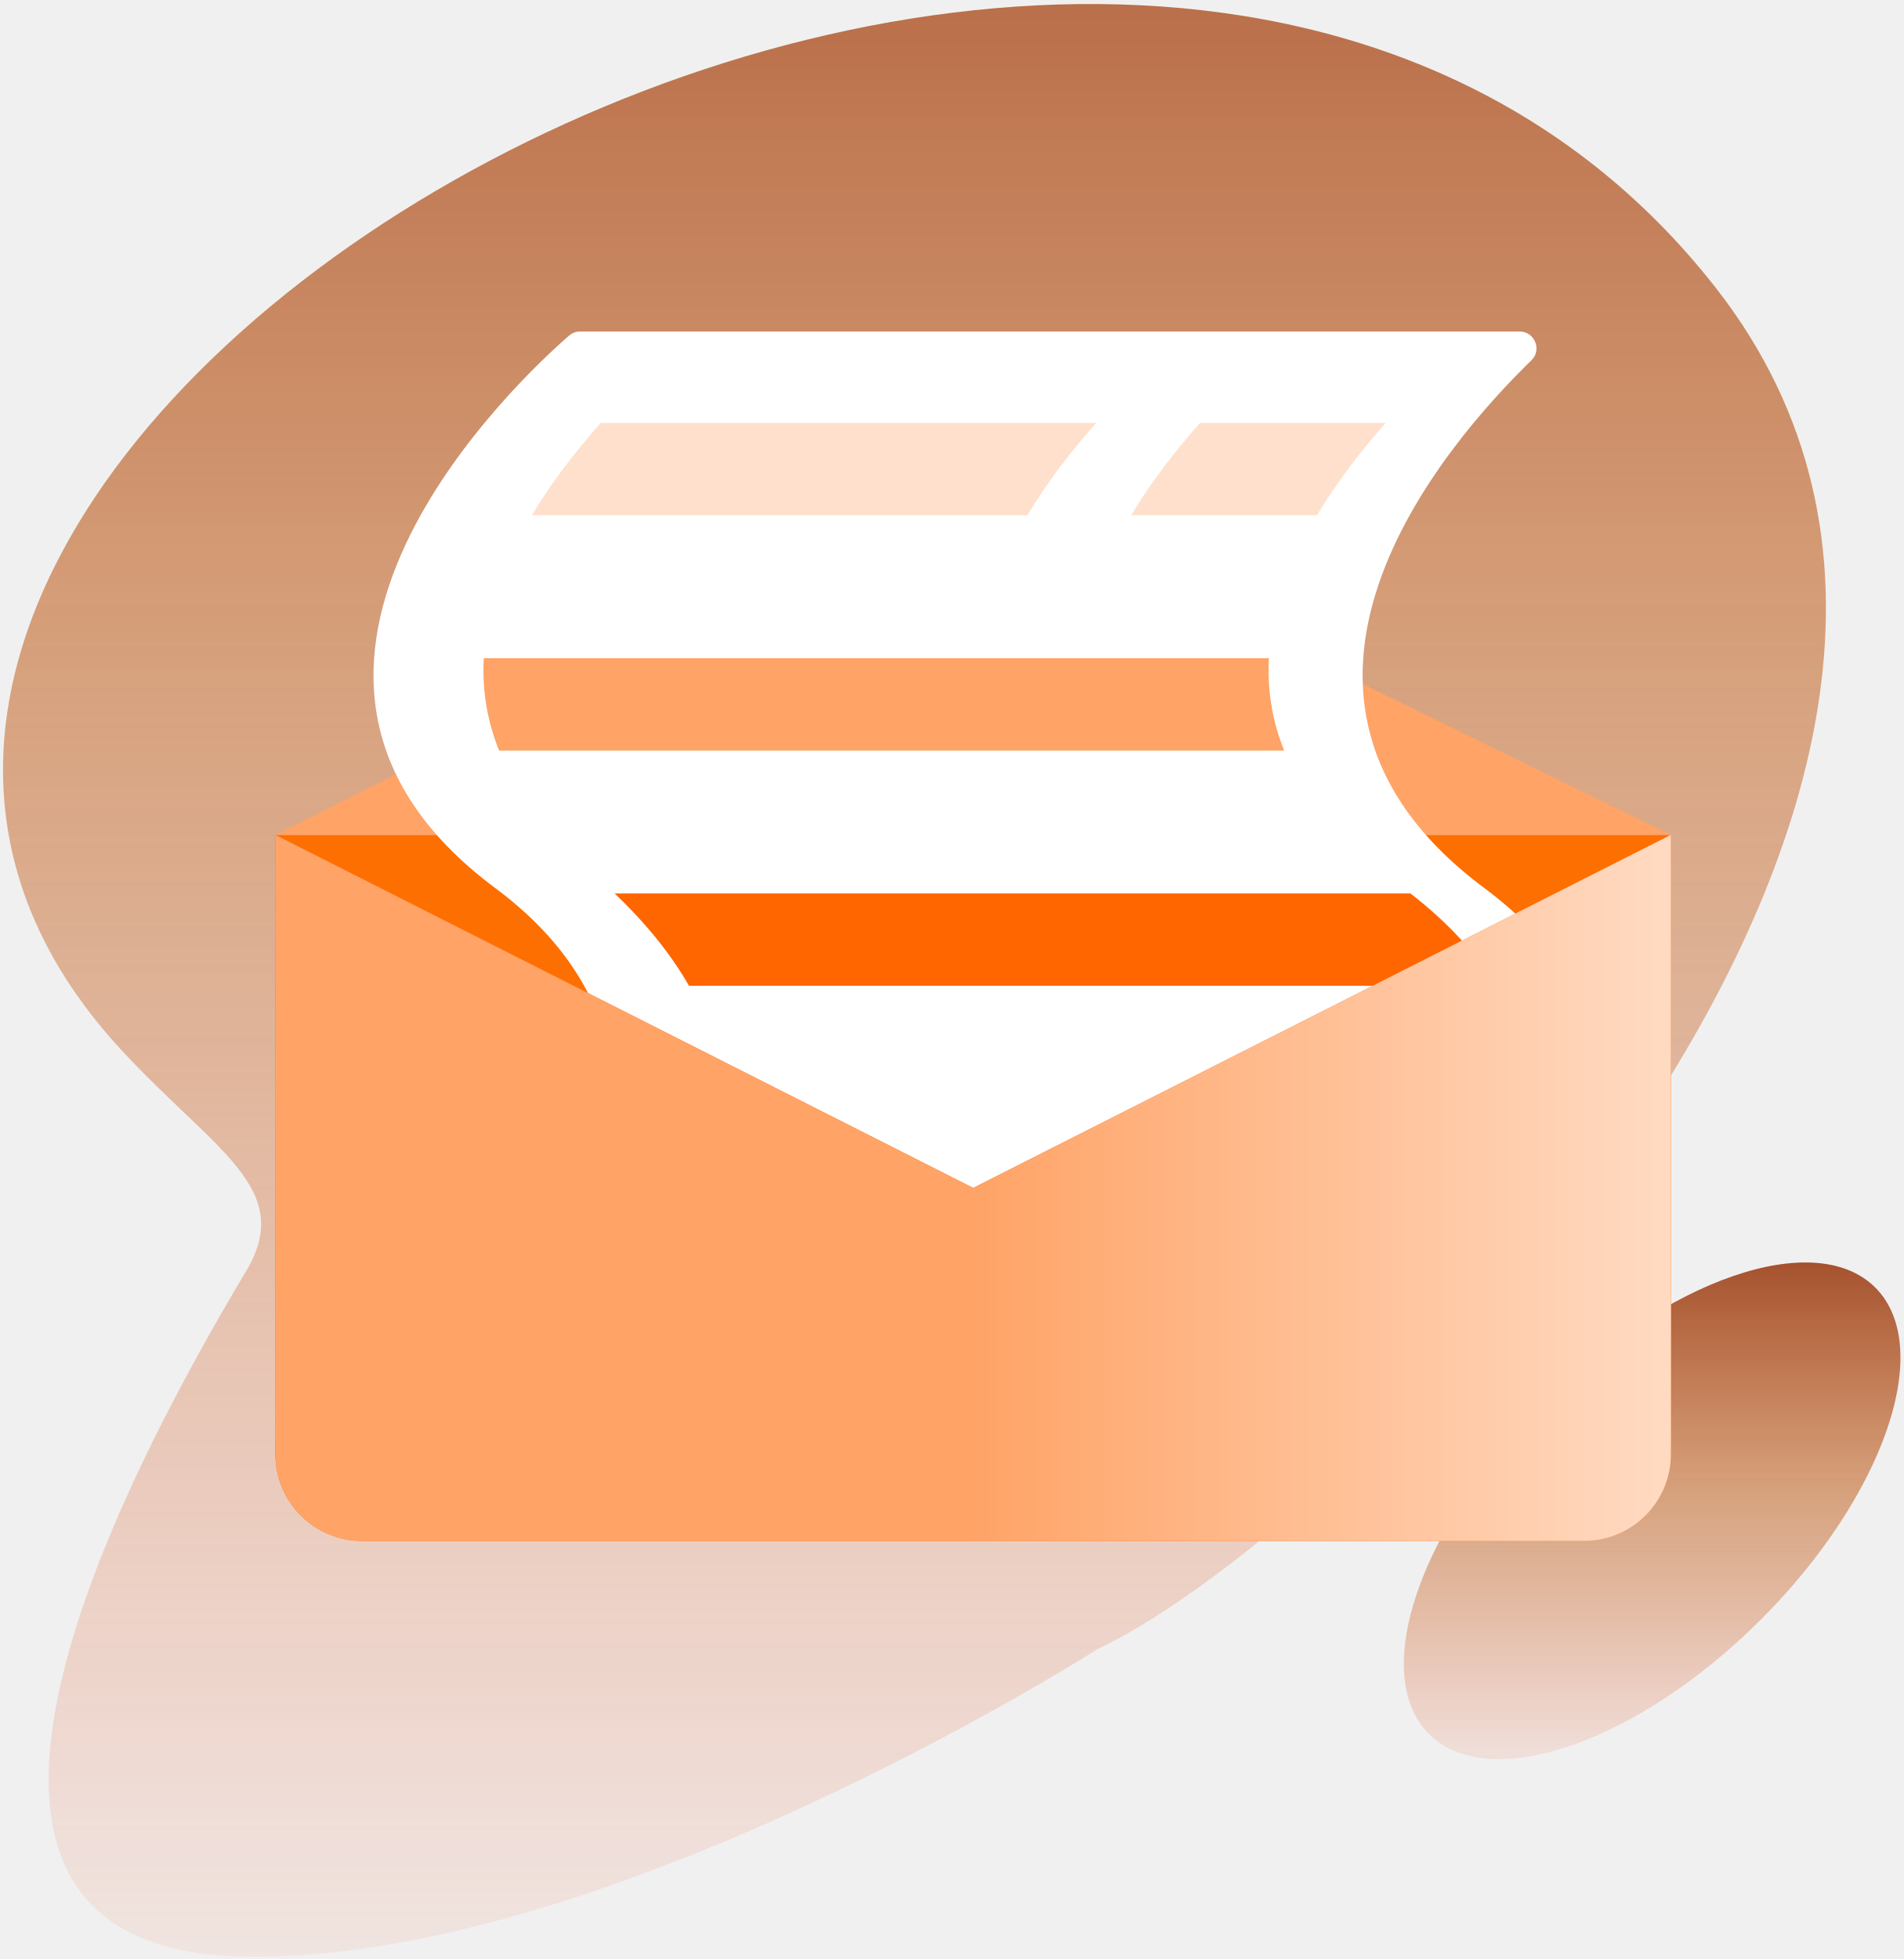
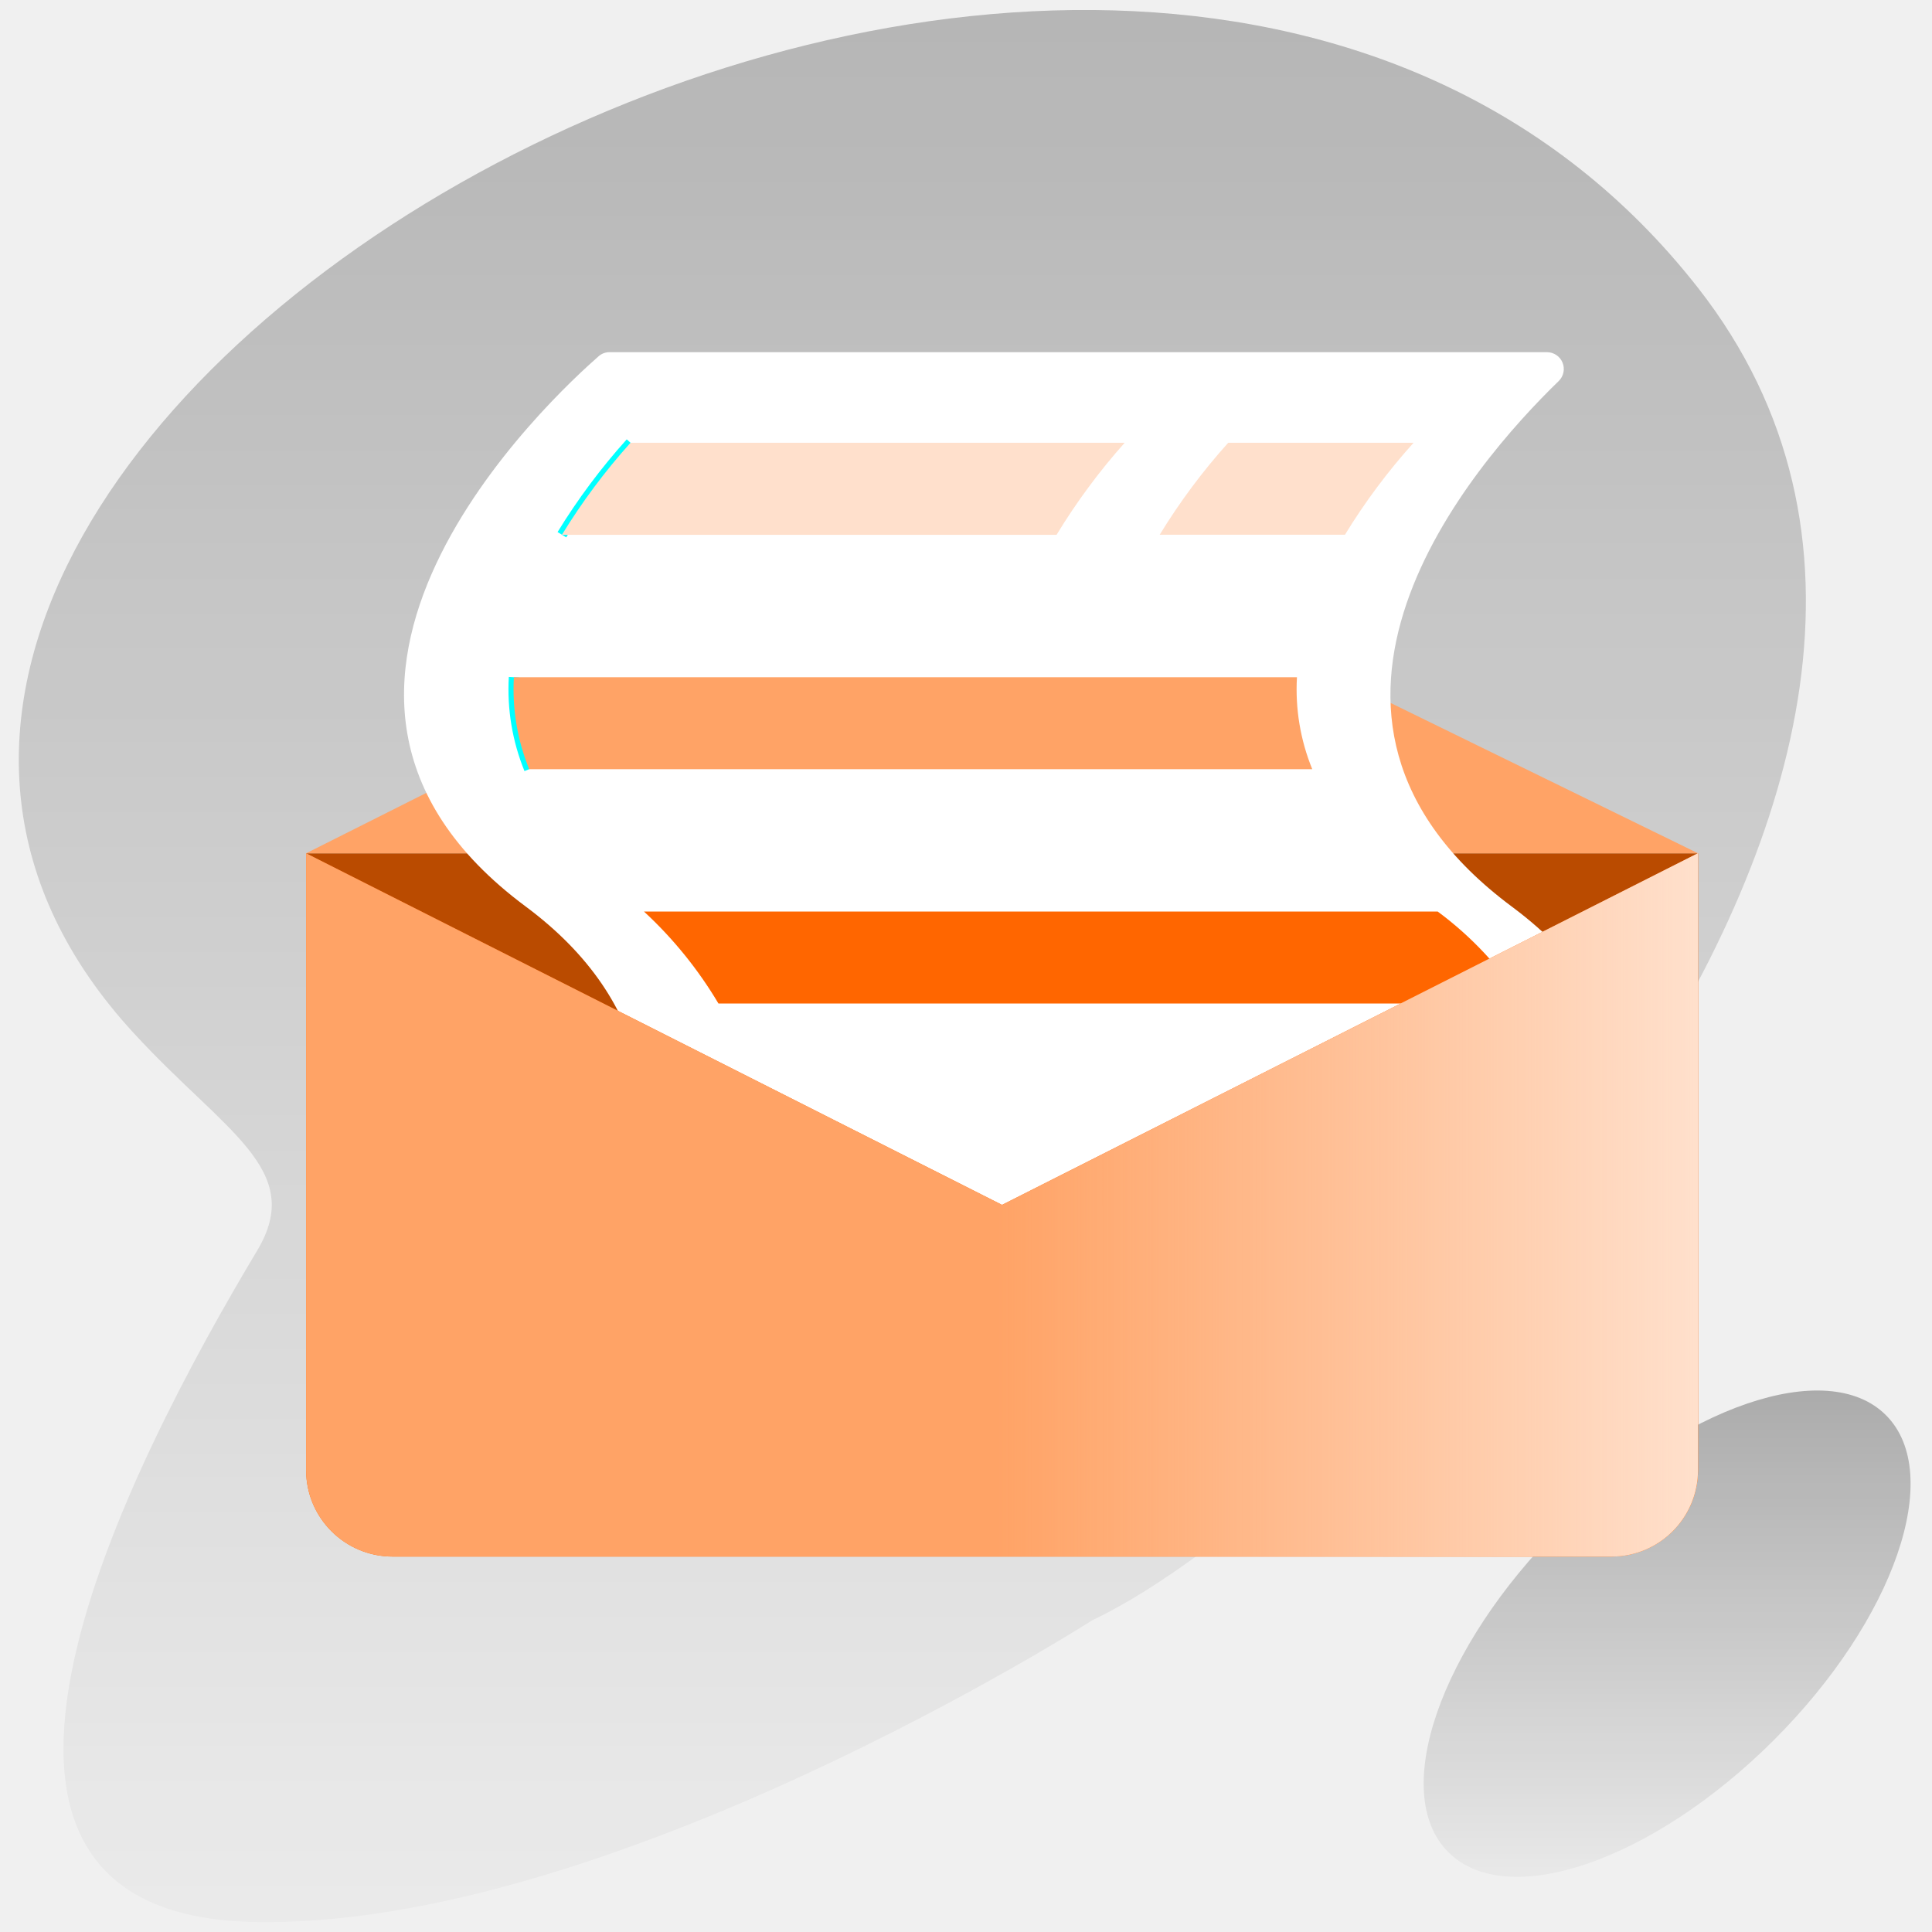
- <svg xmlns="http://www.w3.org/2000/svg" width="173px" height="178px" viewBox="0 0 173 178" version="1.1">
+ <svg xmlns="http://www.w3.org/2000/svg" xmlns:xlink="http://www.w3.org/1999/xlink" id="Capa_1" data-name="Capa 1" viewBox="0 0 192 192">
  <defs>
-     <linearGradient x1="49.999%" y1="109.397%" x2="49.999%" y2="-46.257%" id="linearGradient-1">
-       <stop stop-color="#FF3A08" stop-opacity="0" offset="0%" />
-       <stop stop-color="#E84005" stop-opacity="0.107" offset="10.81%" />
-       <stop stop-color="#CF4602" stop-opacity="0.252" offset="25.35%" />
-       <stop stop-color="#BF4A01" stop-opacity="0.384" offset="38.62%" />
-       <stop stop-color="#BA4B00" stop-opacity="0.49" offset="49.33%" />
-       <stop stop-color="#801D04" offset="100%" />
+     <style>.cls-1,.cls-8{opacity:0.35;}.cls-1{fill:url(#Degradado_sin_nombre_16);}.cls-2{fill:#ba4b00;}.cls-3{fill:#ffa366;}.cls-4{fill:#fff;}.cls-5{fill:none;stroke:aqua;stroke-miterlimit:10;stroke-width:1.01px;}.cls-6{fill:#f60;}.cls-7{fill:#ffe0cc;}.cls-8{fill:url(#Degradado_sin_nombre_16-2);}.cls-9{fill:url(#Degradado_sin_nombre_3);}</style>
+     <linearGradient id="Degradado_sin_nombre_16" x1="90.67" y1="208.85" x2="90.67" y2="-86.89" gradientUnits="userSpaceOnUse">
+       <stop offset="0" stop-opacity="0" />
+       <stop offset="1" />
    </linearGradient>
-     <linearGradient x1="49.995%" y1="112.983%" x2="49.995%" y2="-25.001%" id="linearGradient-2">
-       <stop stop-color="#FF3A08" stop-opacity="0" offset="0%" />
-       <stop stop-color="#E84005" stop-opacity="0.107" offset="10.81%" />
-       <stop stop-color="#CF4602" stop-opacity="0.252" offset="25.35%" />
-       <stop stop-color="#BF4A01" stop-opacity="0.384" offset="38.62%" />
-       <stop stop-color="#BA4B00" stop-opacity="0.49" offset="49.33%" />
-       <stop stop-color="#801D04" offset="100%" />
-     </linearGradient>
-     <linearGradient x1="0.002%" y1="50.001%" x2="165.876%" y2="50.001%" id="linearGradient-3">
-       <stop stop-color="#FFFFFF" stop-opacity="0" offset="0%" />
-       <stop stop-color="#FFFFFF" offset="100%" />
+     <linearGradient id="Degradado_sin_nombre_16-2" x1="165.68" y1="192.77" x2="165.68" y2="126.09" gradientTransform="translate(163.09 -69.6) rotate(44.94)" xlink:href="#Degradado_sin_nombre_16" />
+     <linearGradient id="Degradado_sin_nombre_3" x1="99.14" y1="119.74" x2="168.74" y2="119.74" gradientUnits="userSpaceOnUse">
+       <stop offset="0" stop-color="#ffe0cc" stop-opacity="0" />
+       <stop offset="0.23" stop-color="#ffe0cc" stop-opacity="0.22" />
+       <stop offset="0.77" stop-color="#ffe0cc" stop-opacity="0.76" />
+       <stop offset="1" stop-color="#ffe0cc" />
    </linearGradient>
  </defs>
-   <g id="–-Usuario" stroke="none" stroke-width="1" fill="none" fill-rule="evenodd">
-     <g id="Web/Login/Marca/Solicitar-Cuenta/Desktop-Copy-4" transform="translate(-633, -325)">
-       <g id="img/280x180/mailSend" transform="translate(580, 324)">
-         <g id="Group-2">
-           <rect id="Rectangle" x="0" y="0" width="280" height="180" />
-           <g id="ilustraciones-06" transform="translate(53, 1)" fill-rule="nonzero">
-             <path d="M99.806,149.798 C122.578,139.154 191.464,71.639 155.923,26.166 C102.594,-42.065 -39.546,40.514 10.949,95.322 C19.387,104.482 26.87,107.957 22.382,115.467 C10.676,135.069 -11.106,176.955 21.84,177.771 C54.781,178.592 99.806,149.798 99.806,149.798 Z" id="Path" fill="url(#linearGradient-1)" />
-             <path d="M160.012,147.157 C148.812,158.357 135.307,163.011 129.851,157.554 C124.394,152.098 129.048,138.593 140.248,127.393 C151.449,116.193 164.953,111.539 170.41,116.995 C175.866,122.456 171.208,135.957 160.012,147.157 Z" id="Path" fill="url(#linearGradient-2)" />
-             <g id="Group" transform="translate(25.02661, 30.122)">
-               <polygon id="Path" fill="#FE6F01" points="126.813 45.741 9.9475983e-14 45.741 62.548 80.749" />
-               <polygon id="Path" fill="#FFA366" points="4.26325641e-14 45.741 62.548 14.28 126.813 45.741" />
-               <path d="M15.507,106.24 C14.172,106.24 13.475,104.654 14.383,103.677 C22.143,95.316 43.864,68.346 19.987,50.579 C-6.684,30.732 22.693,3.838 26.687,0.371 C26.966,0.128 27.316,-4.97379915e-14 27.687,-4.97379915e-14 L113.059,-4.97379915e-14 C114.43,-4.97379915e-14 115.112,1.666 114.131,2.618 C106.26,10.27 86.436,33.147 109.867,50.579 C136.541,70.427 106.312,101.76 102.207,105.806 C101.92,106.089 101.537,106.24 101.139,106.24 L15.507,106.24 Z" id="Path" fill="#FFFFFF" />
-               <path d="M91.665,38.073 L20.326,38.073 C19.182,35.243 18.787,32.434 18.935,29.684 L90.274,29.684 C90.127,32.434 90.521,35.243 91.665,38.073 Z" id="Path" fill="#FFA366" />
-               <path d="M110.911,59.447 L37.583,59.447 C35.977,56.653 33.765,53.851 30.819,51.058 L103.139,51.058 C106.631,53.76 109.157,56.577 110.911,59.447 Z" id="Path" fill="#FF6600" />
-               <path d="M29.556,8.306 L74.58,8.306 C72.404,10.765 70.18,13.602 68.33,16.695 L23.307,16.695 C25.152,13.602 27.38,10.765 29.556,8.306 Z" id="Path" fill="#FFE0CC" />
-               <path d="M100.896,8.306 C98.72,10.765 96.496,13.602 94.646,16.695 L77.764,16.695 C79.613,13.602 81.837,10.765 84.013,8.306 L100.896,8.306 Z" id="Path" fill="#FFE0CC" />
-               <path d="M0,45.741 L0,102.008 C0,106.364 3.531,109.891 7.883,109.891 L118.93,109.891 C123.286,109.891 126.813,106.36 126.813,102.008 L126.813,45.741 L63.408,77.816 L0,45.741 Z" id="Path" fill="#FF6600" />
-               <path d="M0,45.741 L0,102.008 C0,106.364 3.531,109.891 7.883,109.891 L118.93,109.891 C123.286,109.891 126.813,106.36 126.813,102.008 L126.813,45.741 L63.408,77.816 L0,45.741 Z" id="Path" fill="#FFA366" />
-               <path d="M126.809,45.737 L126.809,102.011 C126.809,106.36 123.286,109.895 118.926,109.895 L62.998,109.895 L62.998,77.613 L63.4,77.82 L126.809,45.737 Z" id="Path" fill="url(#linearGradient-3)" />
-             </g>
-           </g>
-         </g>
-       </g>
-     </g>
-   </g>
+   <path class="cls-1" d="M108.58,161c24.41-11.4,98.27-83.7,60.17-132.39C111.57-44.44-40.82,44,13.31,102.69c9,9.8,17.07,13.53,12.26,21.57C13,145.25-10.33,190.11,25,191S108.58,161,108.58,161Z" />
+   <polygon class="cls-2" points="168.75 84.8 30.42 84.8 98.65 122.94 168.75 84.8" />
+   <polygon class="cls-3" points="30.42 84.8 98.65 50.52 168.75 84.8 30.42 84.8" />
+   <path class="cls-4" d="M47.33,150.71a1.66,1.66,0,0,1-1.22-2.79c8.46-9.12,32.15-38.5,6.11-57.85-29.09-21.62,3-50.93,7.31-54.7A1.62,1.62,0,0,1,60.62,35h93.12a1.67,1.67,0,0,1,1.17,2.86c-8.59,8.33-30.21,33.25-4.65,52.25,29.09,21.62-3.88,55.76-8.36,60.17a1.68,1.68,0,0,1-1.16.47Z" />
+   <path class="cls-5" d="M52.59,76.44a21,21,0,0,1-1.52-9.14" />
+   <path class="cls-5" d="M62.66,44a62.64,62.64,0,0,0-6.82,9.14" />
+   <path class="cls-3" d="M130.41,76.44H52.59a21,21,0,0,1-1.52-9.14h77.82A21,21,0,0,0,130.41,76.44Z" />
+   <path class="cls-6" d="M151.4,99.73h-80A40.85,40.85,0,0,0,64,90.59h78.88A34.17,34.17,0,0,1,151.4,99.73Z" />
+   <path class="cls-7" d="M62.66,44h49.11A62.64,62.64,0,0,0,105,53.15H55.84A62.64,62.64,0,0,1,62.66,44Z" />
+   <path class="cls-7" d="M140.48,44a61.93,61.93,0,0,0-6.82,9.14H115.25A61.88,61.88,0,0,1,122.06,44Z" />
+   <ellipse class="cls-8" cx="165.68" cy="162.34" rx="30.73" ry="14.98" transform="translate(-66.27 164.47) rotate(-44.94)" />
+   <path class="cls-6" d="M30.42,84.8v61.3a8.6,8.6,0,0,0,8.6,8.59H160.15a8.6,8.6,0,0,0,8.6-8.59V84.8L99.58,119.74Z" />
+   <path class="cls-3" d="M30.42,84.8v61.3a8.6,8.6,0,0,0,8.6,8.59H160.15a8.6,8.6,0,0,0,8.6-8.59V84.8L99.58,119.74Z" />
+   <path class="cls-9" d="M168.74,84.79V146.1a8.59,8.59,0,0,1-8.59,8.59h-61V119.52l.44.22Z" />
</svg>
